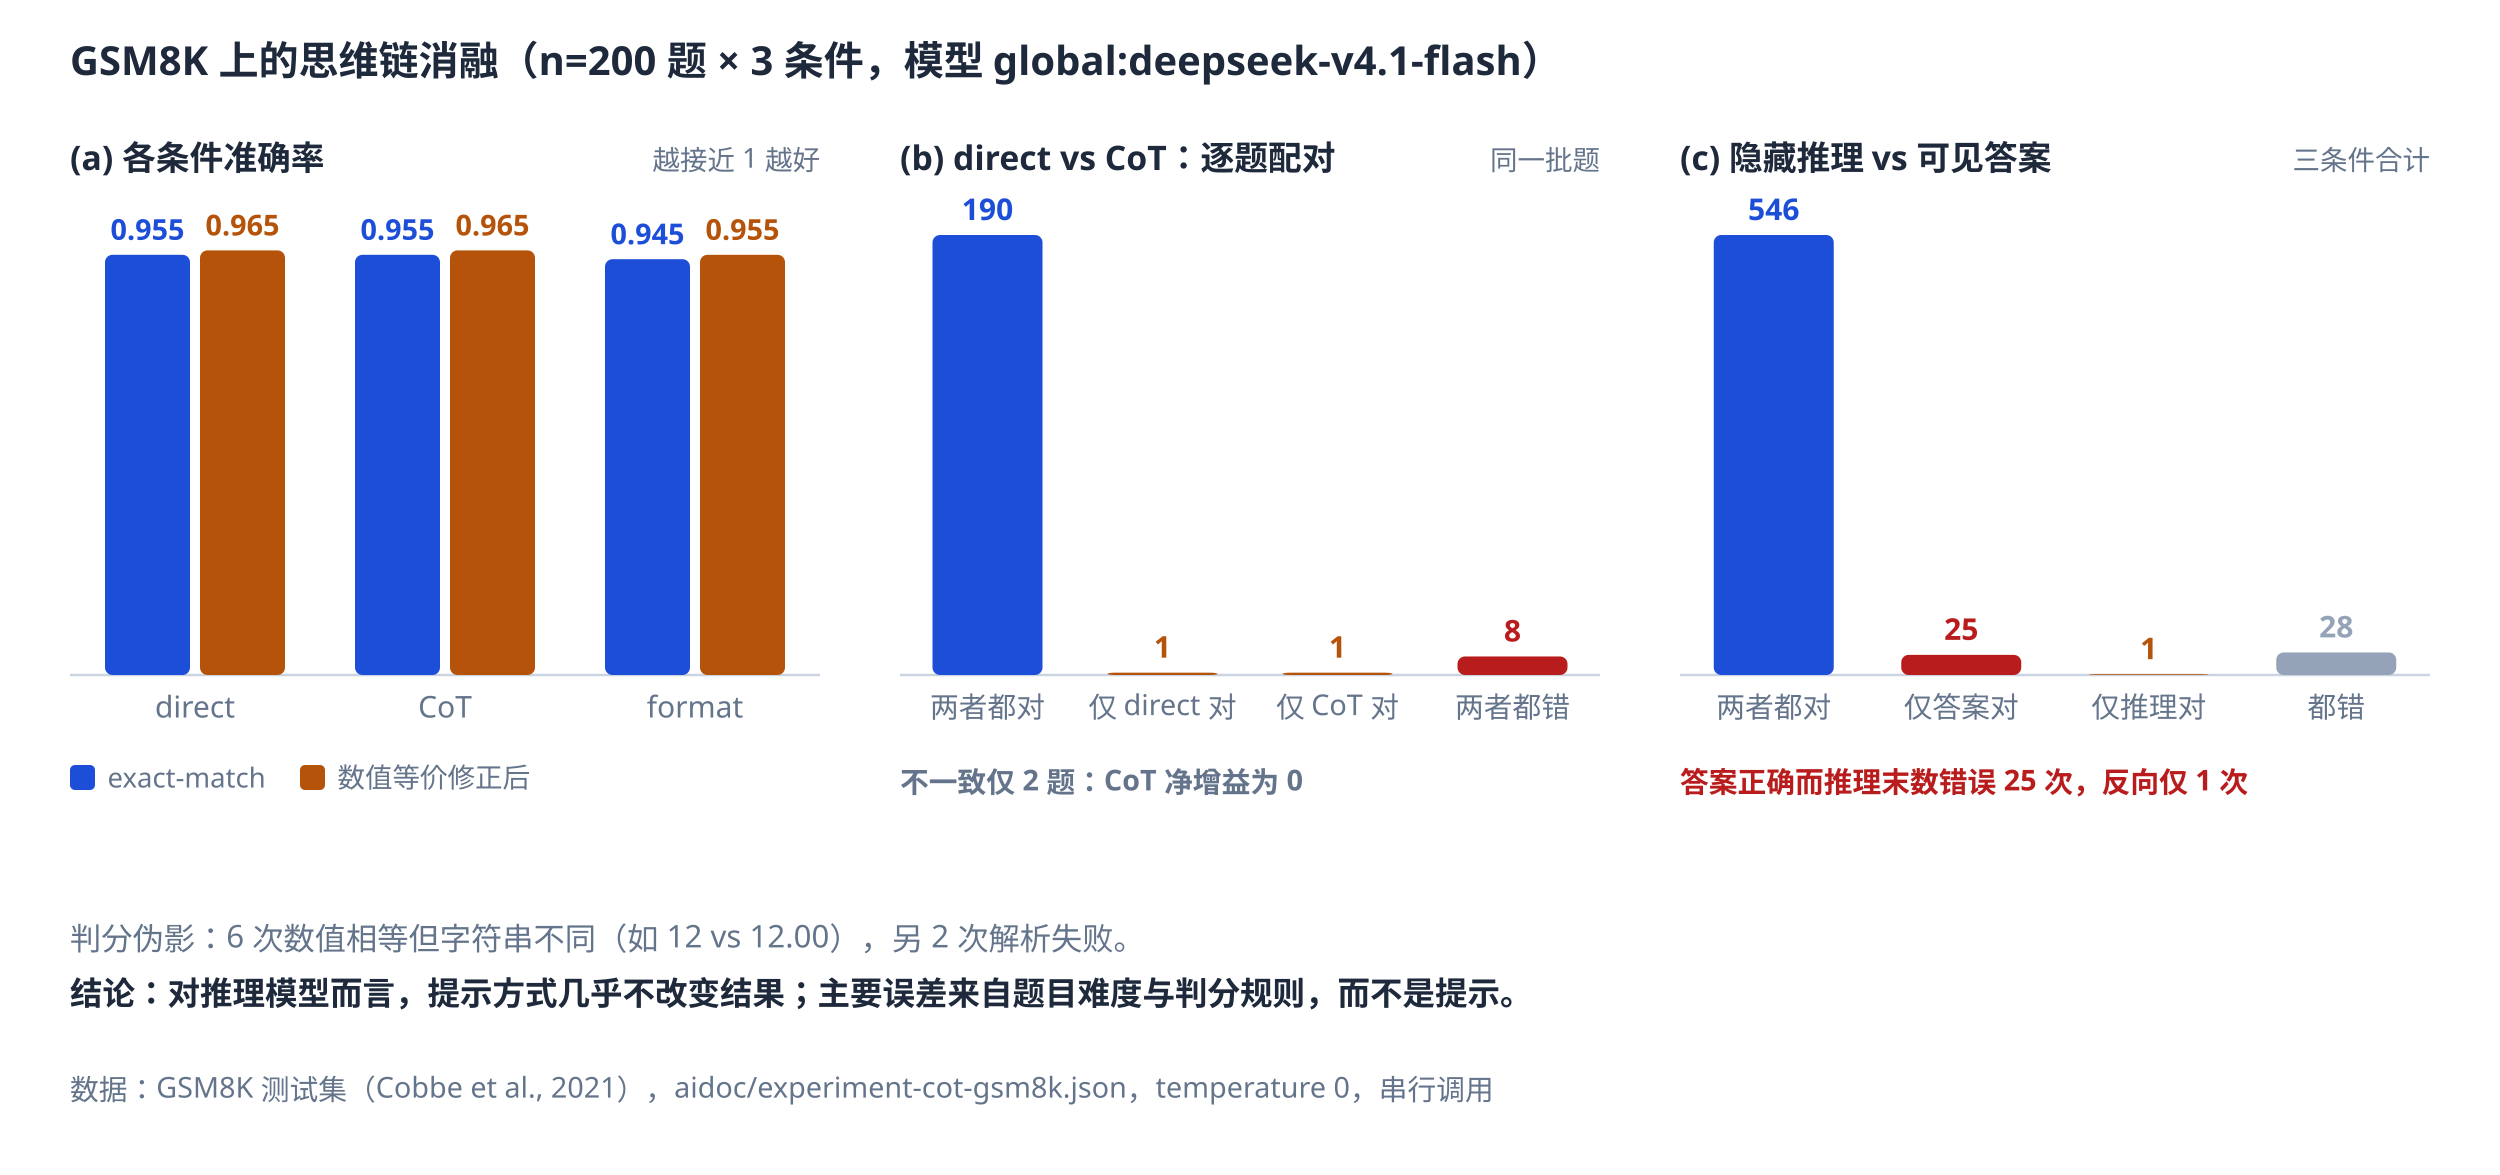
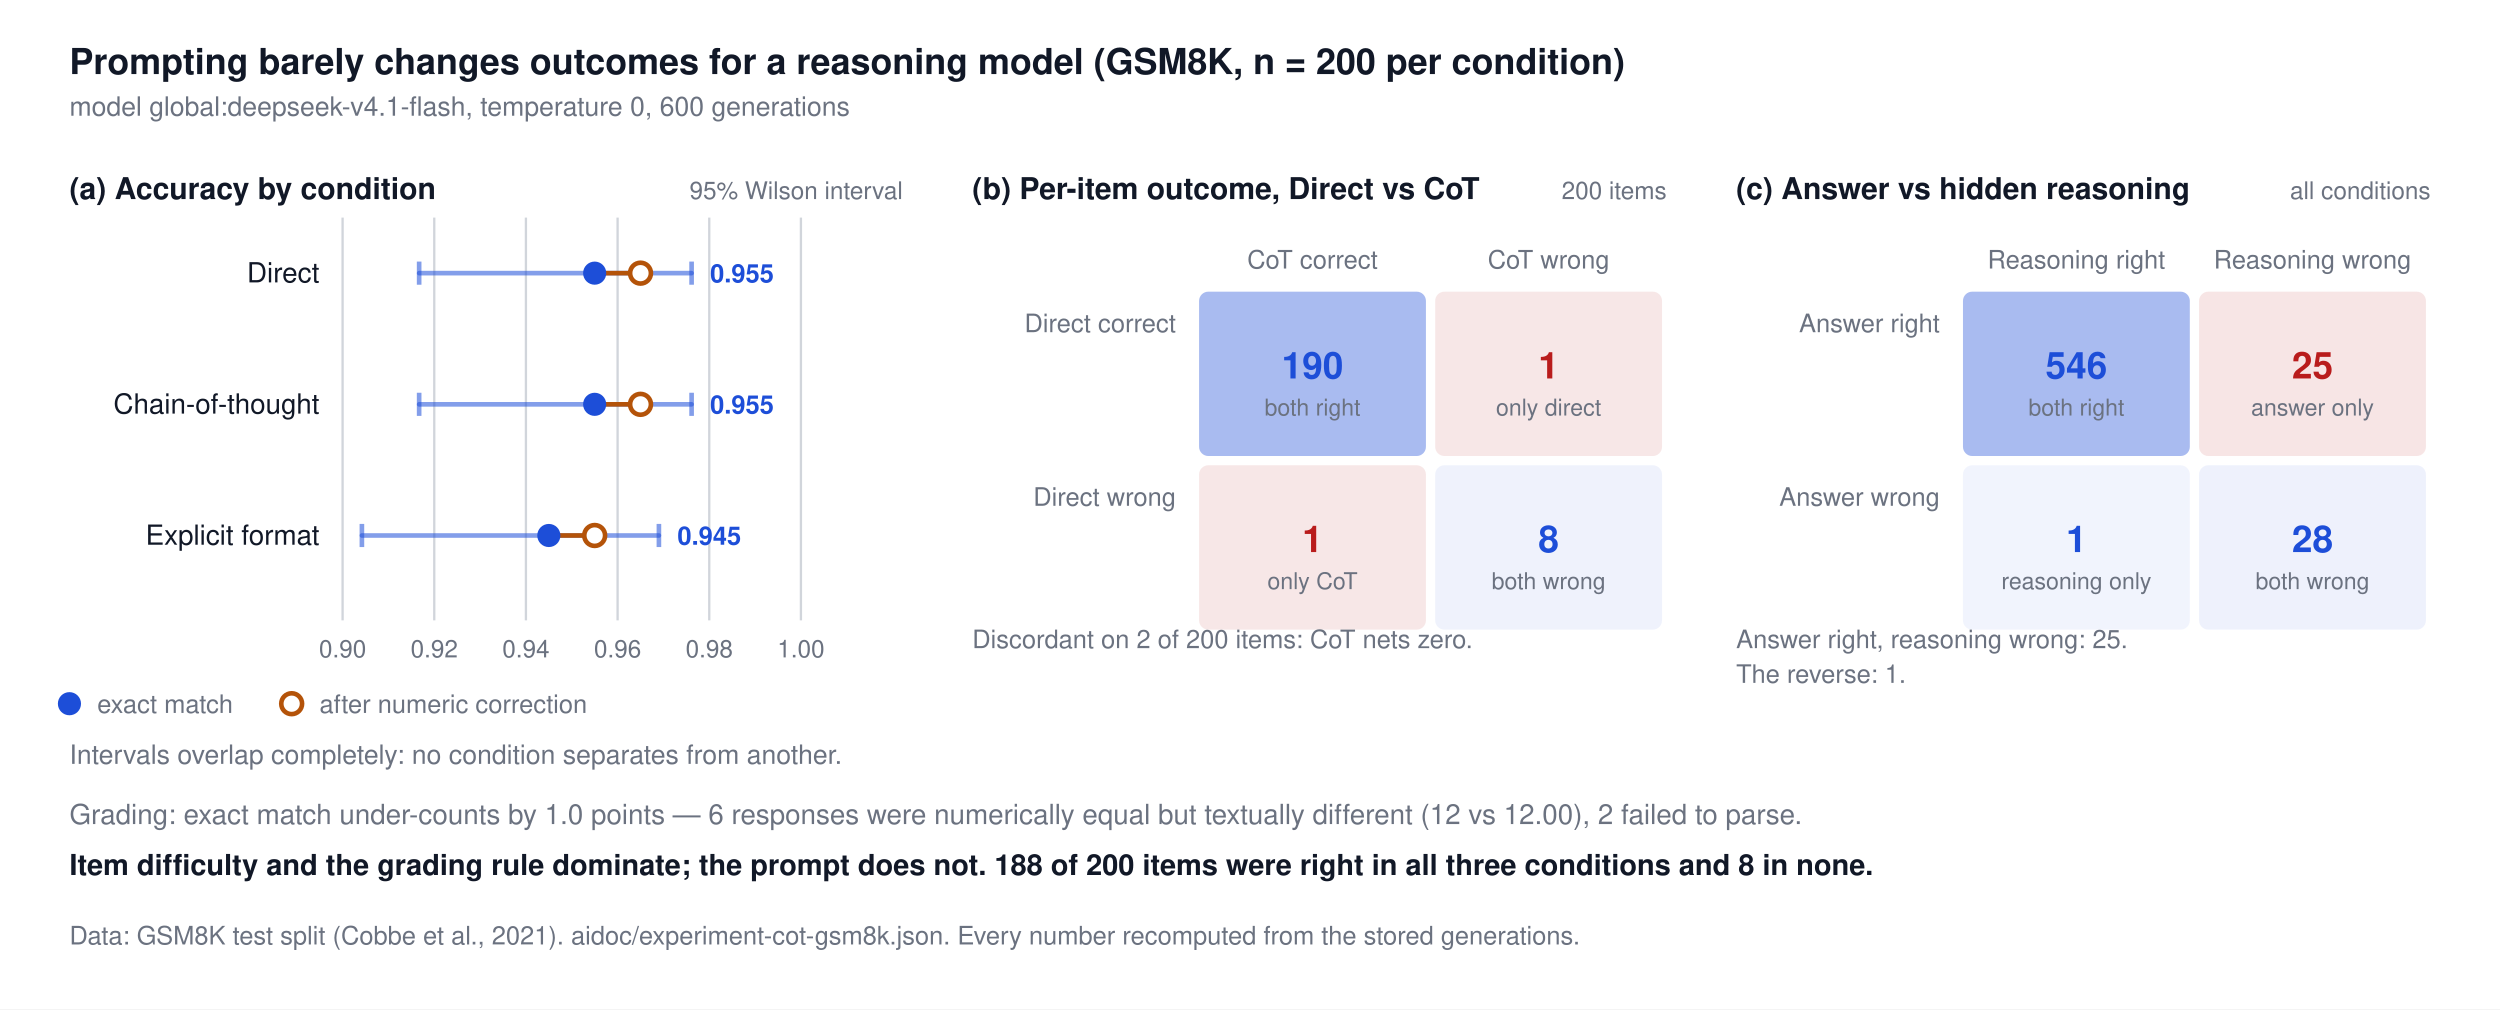
- <svg xmlns="http://www.w3.org/2000/svg" width="1000" height="470" viewBox="0 0 1000 470">
-   <rect width="1000" height="470" fill="#ffffff" />
-   <text x="28" y="30" font-family="Hiragino Sans GB, PingFang SC, Heiti SC, sans-serif" font-size="16" font-weight="700" text-anchor="start" fill="#1e293b">GSM8K 上的思维链消融（n=200 题 × 3 条件，模型 global:deepseek-v4.1-flash）</text>
-   <text x="28" y="68" font-family="Hiragino Sans GB, PingFang SC, Heiti SC, sans-serif" font-size="13.5" font-weight="700" text-anchor="start" fill="#1e293b">(a) 各条件准确率</text>
-   <text x="328" y="68" font-family="Hiragino Sans GB, PingFang SC, Heiti SC, sans-serif" font-size="11" font-weight="500" text-anchor="end" fill="#64748b">越接近 1 越好</text>
-   <path d="M 28 270 L 328 270" stroke="#cbd5e1" />
-   <rect x="42" y="101.92" width="34" height="168.08" rx="3" fill="#1d4ed8" />
-   <rect x="80" y="100.16" width="34" height="169.84" rx="3" fill="#b45309" />
-   <text x="59" y="95.92" font-family="Hiragino Sans GB, PingFang SC, Heiti SC, sans-serif" font-size="11.5" font-weight="700" text-anchor="middle" fill="#1d4ed8">0.955</text>
-   <text x="97" y="94.16" font-family="Hiragino Sans GB, PingFang SC, Heiti SC, sans-serif" font-size="11.5" font-weight="700" text-anchor="middle" fill="#b45309">0.965</text>
-   <text x="78" y="287" font-family="Hiragino Sans GB, PingFang SC, Heiti SC, sans-serif" font-size="12" font-weight="500" text-anchor="middle" fill="#64748b">direct</text>
-   <rect x="142" y="101.92" width="34" height="168.08" rx="3" fill="#1d4ed8" />
-   <rect x="180" y="100.16" width="34" height="169.84" rx="3" fill="#b45309" />
-   <text x="159" y="95.92" font-family="Hiragino Sans GB, PingFang SC, Heiti SC, sans-serif" font-size="11.5" font-weight="700" text-anchor="middle" fill="#1d4ed8">0.955</text>
-   <text x="197" y="94.16" font-family="Hiragino Sans GB, PingFang SC, Heiti SC, sans-serif" font-size="11.5" font-weight="700" text-anchor="middle" fill="#b45309">0.965</text>
-   <text x="178" y="287" font-family="Hiragino Sans GB, PingFang SC, Heiti SC, sans-serif" font-size="12" font-weight="500" text-anchor="middle" fill="#64748b">CoT</text>
-   <rect x="242" y="103.68" width="34" height="166.32" rx="3" fill="#1d4ed8" />
-   <rect x="280" y="101.92" width="34" height="168.08" rx="3" fill="#b45309" />
-   <text x="259" y="97.68" font-family="Hiragino Sans GB, PingFang SC, Heiti SC, sans-serif" font-size="11.5" font-weight="700" text-anchor="middle" fill="#1d4ed8">0.945</text>
-   <text x="297" y="95.92" font-family="Hiragino Sans GB, PingFang SC, Heiti SC, sans-serif" font-size="11.5" font-weight="700" text-anchor="middle" fill="#b45309">0.955</text>
-   <text x="278" y="287" font-family="Hiragino Sans GB, PingFang SC, Heiti SC, sans-serif" font-size="12" font-weight="500" text-anchor="middle" fill="#64748b">format</text>
-   <rect x="28" y="306" width="10" height="10" rx="2" fill="#1d4ed8" />
-   <text x="43" y="315" font-family="Hiragino Sans GB, PingFang SC, Heiti SC, sans-serif" font-size="11" font-weight="500" text-anchor="start" fill="#64748b">exact-match</text>
-   <rect x="120" y="306" width="10" height="10" rx="2" fill="#b45309" />
-   <text x="135" y="315" font-family="Hiragino Sans GB, PingFang SC, Heiti SC, sans-serif" font-size="11" font-weight="500" text-anchor="start" fill="#64748b">数值等价修正后</text>
-   <text x="360" y="68" font-family="Hiragino Sans GB, PingFang SC, Heiti SC, sans-serif" font-size="13.5" font-weight="700" text-anchor="start" fill="#1e293b">(b) direct vs CoT：逐题配对</text>
-   <text x="640" y="68" font-family="Hiragino Sans GB, PingFang SC, Heiti SC, sans-serif" font-size="11" font-weight="500" text-anchor="end" fill="#64748b">同一批题</text>
-   <path d="M 360 270 L 640 270" stroke="#cbd5e1" />
-   <rect x="373" y="94" width="44" height="176" rx="3" fill="#1d4ed8" />
-   <text x="395" y="88" font-family="Hiragino Sans GB, PingFang SC, Heiti SC, sans-serif" font-size="12" font-weight="700" text-anchor="middle" fill="#1d4ed8">190</text>
-   <text x="395" y="287" font-family="Hiragino Sans GB, PingFang SC, Heiti SC, sans-serif" font-size="11.5" font-weight="500" text-anchor="middle" fill="#64748b">两者都对</text>
-   <rect x="443" y="269.074" width="44" height="0.926" rx="3" fill="#b45309" />
-   <text x="465" y="263.074" font-family="Hiragino Sans GB, PingFang SC, Heiti SC, sans-serif" font-size="12" font-weight="700" text-anchor="middle" fill="#b45309">1</text>
-   <text x="465" y="287" font-family="Hiragino Sans GB, PingFang SC, Heiti SC, sans-serif" font-size="11.5" font-weight="500" text-anchor="middle" fill="#64748b">仅 direct 对</text>
-   <rect x="513" y="269.074" width="44" height="0.926" rx="3" fill="#b45309" />
-   <text x="535" y="263.074" font-family="Hiragino Sans GB, PingFang SC, Heiti SC, sans-serif" font-size="12" font-weight="700" text-anchor="middle" fill="#b45309">1</text>
-   <text x="535" y="287" font-family="Hiragino Sans GB, PingFang SC, Heiti SC, sans-serif" font-size="11.5" font-weight="500" text-anchor="middle" fill="#64748b">仅 CoT 对</text>
-   <rect x="583" y="262.589" width="44" height="7.411" rx="3" fill="#b91c1c" />
-   <text x="605" y="256.589" font-family="Hiragino Sans GB, PingFang SC, Heiti SC, sans-serif" font-size="12" font-weight="700" text-anchor="middle" fill="#b91c1c">8</text>
-   <text x="605" y="287" font-family="Hiragino Sans GB, PingFang SC, Heiti SC, sans-serif" font-size="11.5" font-weight="500" text-anchor="middle" fill="#64748b">两者都错</text>
-   <text x="360" y="317" font-family="Hiragino Sans GB, PingFang SC, Heiti SC, sans-serif" font-size="11.5" font-weight="700" text-anchor="start" fill="#64748b">不一致仅 2 题：CoT 净增益为 0</text>
-   <text x="672" y="68" font-family="Hiragino Sans GB, PingFang SC, Heiti SC, sans-serif" font-size="13.5" font-weight="700" text-anchor="start" fill="#1e293b">(c) 隐藏推理 vs 可见答案</text>
-   <text x="972" y="68" font-family="Hiragino Sans GB, PingFang SC, Heiti SC, sans-serif" font-size="11" font-weight="500" text-anchor="end" fill="#64748b">三条件合计</text>
-   <path d="M 672 270 L 972 270" stroke="#cbd5e1" />
-   <rect x="685.5" y="94" width="48" height="176" rx="3" fill="#1d4ed8" />
-   <text x="709.5" y="88" font-family="Hiragino Sans GB, PingFang SC, Heiti SC, sans-serif" font-size="12" font-weight="700" text-anchor="middle" fill="#1d4ed8">546</text>
-   <text x="709.5" y="287" font-family="Hiragino Sans GB, PingFang SC, Heiti SC, sans-serif" font-size="11.5" font-weight="500" text-anchor="middle" fill="#64748b">两者都对</text>
-   <rect x="760.5" y="261.941" width="48" height="8.059" rx="3" fill="#b91c1c" />
-   <text x="784.5" y="255.941" font-family="Hiragino Sans GB, PingFang SC, Heiti SC, sans-serif" font-size="12" font-weight="700" text-anchor="middle" fill="#b91c1c">25</text>
-   <text x="784.5" y="287" font-family="Hiragino Sans GB, PingFang SC, Heiti SC, sans-serif" font-size="11.5" font-weight="500" text-anchor="middle" fill="#64748b">仅答案对</text>
-   <rect x="835.5" y="269.678" width="48" height="0.322" rx="3" fill="#b45309" />
-   <text x="859.5" y="263.678" font-family="Hiragino Sans GB, PingFang SC, Heiti SC, sans-serif" font-size="12" font-weight="700" text-anchor="middle" fill="#b45309">1</text>
-   <text x="859.5" y="287" font-family="Hiragino Sans GB, PingFang SC, Heiti SC, sans-serif" font-size="11.5" font-weight="500" text-anchor="middle" fill="#64748b">仅推理对</text>
-   <rect x="910.5" y="260.974" width="48" height="9.026" rx="3" fill="#94a3b8" />
-   <text x="934.5" y="254.974" font-family="Hiragino Sans GB, PingFang SC, Heiti SC, sans-serif" font-size="12" font-weight="700" text-anchor="middle" fill="#94a3b8">28</text>
-   <text x="934.5" y="287" font-family="Hiragino Sans GB, PingFang SC, Heiti SC, sans-serif" font-size="11.5" font-weight="500" text-anchor="middle" fill="#64748b">都错</text>
-   <text x="672" y="317" font-family="Hiragino Sans GB, PingFang SC, Heiti SC, sans-serif" font-size="11.5" font-weight="700" text-anchor="start" fill="#b91c1c">答案正确而推理末数错误 25 次，反向仅 1 次</text>
-   <text x="28" y="380" font-family="Hiragino Sans GB, PingFang SC, Heiti SC, sans-serif" font-size="12.5" font-weight="500" text-anchor="start" fill="#64748b">判分伪影：6 次数值相等但字符串不同（如 12 vs 12.00），另 2 次解析失败。</text>
-   <text x="28" y="402" font-family="Hiragino Sans GB, PingFang SC, Heiti SC, sans-serif" font-size="13" font-weight="700" text-anchor="start" fill="#1e293b">结论：对推理模型而言，提示方式几乎不改变结果；主要误差来自题目难度与判分规则，而不是提示。</text>
-   <text x="28" y="440" font-family="Hiragino Sans GB, PingFang SC, Heiti SC, sans-serif" font-size="11.5" font-weight="500" text-anchor="start" fill="#64748b">数据：GSM8K 测试集（Cobbe et al., 2021），aidoc/experiment-cot-gsm8k.json，temperature 0，串行调用</text>
+ <svg xmlns="http://www.w3.org/2000/svg" width="1080" height="436" viewBox="0 0 1080 436">
+   <rect width="1080" height="436" fill="#ffffff" />
+   <text x="30" y="32" font-family="Helvetica Neue, Helvetica, Arial, sans-serif" font-size="15.5" font-weight="700" text-anchor="start" fill="#111827">Prompting barely changes outcomes for a reasoning model (GSM8K, n = 200 per condition)</text>
+   <text x="30" y="50" font-family="Helvetica Neue, Helvetica, Arial, sans-serif" font-size="11.5" font-weight="500" text-anchor="start" fill="#6b7280">model global:deepseek-v4.1-flash, temperature 0, 600 generations</text>
+   <text x="30" y="86" font-family="Helvetica Neue, Helvetica, Arial, sans-serif" font-size="13" font-weight="700" text-anchor="start" fill="#111827">(a) Accuracy by condition</text>
+   <text x="390" y="86" font-family="Helvetica Neue, Helvetica, Arial, sans-serif" font-size="10.5" font-weight="500" text-anchor="end" fill="#6b7280">95% Wilson interval</text>
+   <path d="M 148 94 L 148 268" stroke="#d1d5db" stroke-width="1" />
+   <text x="148" y="284" font-family="Helvetica Neue, Helvetica, Arial, sans-serif" font-size="10.5" font-weight="500" text-anchor="middle" fill="#6b7280">0.90</text>
+   <path d="M 187.6 94 L 187.6 268" stroke="#d1d5db" stroke-width="1" />
+   <text x="187.6" y="284" font-family="Helvetica Neue, Helvetica, Arial, sans-serif" font-size="10.5" font-weight="500" text-anchor="middle" fill="#6b7280">0.92</text>
+   <path d="M 227.2 94 L 227.2 268" stroke="#d1d5db" stroke-width="1" />
+   <text x="227.2" y="284" font-family="Helvetica Neue, Helvetica, Arial, sans-serif" font-size="10.5" font-weight="500" text-anchor="middle" fill="#6b7280">0.94</text>
+   <path d="M 266.8 94 L 266.8 268" stroke="#d1d5db" stroke-width="1" />
+   <text x="266.8" y="284" font-family="Helvetica Neue, Helvetica, Arial, sans-serif" font-size="10.5" font-weight="500" text-anchor="middle" fill="#6b7280">0.96</text>
+   <path d="M 306.4 94 L 306.4 268" stroke="#d1d5db" stroke-width="1" />
+   <text x="306.4" y="284" font-family="Helvetica Neue, Helvetica, Arial, sans-serif" font-size="10.5" font-weight="500" text-anchor="middle" fill="#6b7280">0.98</text>
+   <path d="M 346 94 L 346 268" stroke="#d1d5db" stroke-width="1" />
+   <text x="346" y="284" font-family="Helvetica Neue, Helvetica, Arial, sans-serif" font-size="10.5" font-weight="500" text-anchor="middle" fill="#6b7280">1.00</text>
+   <text x="138" y="122" font-family="Helvetica Neue, Helvetica, Arial, sans-serif" font-size="12" font-weight="500" text-anchor="end" fill="#111827">Direct</text>
+   <path d="M 181.071 118 L 298.773 118" stroke="#1d4ed8" stroke-width="2" stroke-linecap="round" opacity="0.55" />
+   <path d="M 181.071 113 L 181.071 123" stroke="#1d4ed8" stroke-width="2" opacity="0.55" />
+   <path d="M 298.773 113 L 298.773 123" stroke="#1d4ed8" stroke-width="2" opacity="0.55" />
+   <path d="M 256.9 118 L 276.7 118" stroke="#b45309" stroke-width="2" />
+   <circle cx="256.9" cy="118" r="5" fill="#1d4ed8" />
+   <circle cx="276.7" cy="118" r="4.5" fill="#ffffff" stroke="#b45309" stroke-width="2" />
+   <text x="306.773" y="122" font-family="Helvetica Neue, Helvetica, Arial, sans-serif" font-size="11" font-weight="700" text-anchor="start" fill="#1d4ed8">0.955</text>
+   <text x="138" y="178.667" font-family="Helvetica Neue, Helvetica, Arial, sans-serif" font-size="12" font-weight="500" text-anchor="end" fill="#111827">Chain-of-thought</text>
+   <path d="M 181.071 174.667 L 298.773 174.667" stroke="#1d4ed8" stroke-width="2" stroke-linecap="round" opacity="0.55" />
+   <path d="M 181.071 169.667 L 181.071 179.667" stroke="#1d4ed8" stroke-width="2" opacity="0.55" />
+   <path d="M 298.773 169.667 L 298.773 179.667" stroke="#1d4ed8" stroke-width="2" opacity="0.55" />
+   <path d="M 256.9 174.667 L 276.7 174.667" stroke="#b45309" stroke-width="2" />
+   <circle cx="256.9" cy="174.667" r="5" fill="#1d4ed8" />
+   <circle cx="276.7" cy="174.667" r="4.5" fill="#ffffff" stroke="#b45309" stroke-width="2" />
+   <text x="306.773" y="178.667" font-family="Helvetica Neue, Helvetica, Arial, sans-serif" font-size="11" font-weight="700" text-anchor="start" fill="#1d4ed8">0.955</text>
+   <text x="138" y="235.333" font-family="Helvetica Neue, Helvetica, Arial, sans-serif" font-size="12" font-weight="500" text-anchor="end" fill="#111827">Explicit format</text>
+   <path d="M 156.34 231.333 L 284.65 231.333" stroke="#1d4ed8" stroke-width="2" stroke-linecap="round" opacity="0.55" />
+   <path d="M 156.34 226.333 L 156.34 236.333" stroke="#1d4ed8" stroke-width="2" opacity="0.55" />
+   <path d="M 284.65 226.333 L 284.65 236.333" stroke="#1d4ed8" stroke-width="2" opacity="0.55" />
+   <path d="M 237.1 231.333 L 256.9 231.333" stroke="#b45309" stroke-width="2" />
+   <circle cx="237.1" cy="231.333" r="5" fill="#1d4ed8" />
+   <circle cx="256.9" cy="231.333" r="4.5" fill="#ffffff" stroke="#b45309" stroke-width="2" />
+   <text x="292.65" y="235.333" font-family="Helvetica Neue, Helvetica, Arial, sans-serif" font-size="11" font-weight="700" text-anchor="start" fill="#1d4ed8">0.945</text>
+   <circle cx="30" cy="304" r="5" fill="#1d4ed8" />
+   <text x="42" y="308" font-family="Helvetica Neue, Helvetica, Arial, sans-serif" font-size="11" font-weight="500" text-anchor="start" fill="#6b7280">exact match</text>
+   <circle cx="126" cy="304" r="4.5" fill="#ffffff" stroke="#b45309" stroke-width="2" />
+   <text x="138" y="308" font-family="Helvetica Neue, Helvetica, Arial, sans-serif" font-size="11" font-weight="500" text-anchor="start" fill="#6b7280">after numeric correction</text>
+   <text x="30" y="330" font-family="Helvetica Neue, Helvetica, Arial, sans-serif" font-size="11.5" font-weight="500" text-anchor="start" fill="#6b7280">Intervals overlap completely: no condition separates from another.</text>
+   <text x="420" y="86" font-family="Helvetica Neue, Helvetica, Arial, sans-serif" font-size="13" font-weight="700" text-anchor="start" fill="#111827">(b) Per-item outcome, Direct vs CoT</text>
+   <text x="720" y="86" font-family="Helvetica Neue, Helvetica, Arial, sans-serif" font-size="10.5" font-weight="500" text-anchor="end" fill="#6b7280">200 items</text>
+   <text x="567" y="116" font-family="Helvetica Neue, Helvetica, Arial, sans-serif" font-size="11" font-weight="500" text-anchor="middle" fill="#6b7280">CoT correct</text>
+   <text x="669" y="116" font-family="Helvetica Neue, Helvetica, Arial, sans-serif" font-size="11" font-weight="500" text-anchor="middle" fill="#6b7280">CoT wrong</text>
+   <text x="508" y="143.5" font-family="Helvetica Neue, Helvetica, Arial, sans-serif" font-size="11" font-weight="500" text-anchor="end" fill="#6b7280">Direct correct</text>
+   <text x="508" y="218.5" font-family="Helvetica Neue, Helvetica, Arial, sans-serif" font-size="11" font-weight="500" text-anchor="end" fill="#6b7280">Direct wrong</text>
+   <rect x="518" y="126" width="98" height="71" rx="4" fill="rgba(29,78,216,0.38)" />
+   <text x="567" y="163.5" font-family="Helvetica Neue, Helvetica, Arial, sans-serif" font-size="16" font-weight="700" text-anchor="middle" fill="#1d4ed8">190</text>
+   <text x="567" y="179.5" font-family="Helvetica Neue, Helvetica, Arial, sans-serif" font-size="10" font-weight="500" text-anchor="middle" fill="#6b7280">both right</text>
+   <rect x="620" y="126" width="98" height="71" rx="4" fill="rgba(185,28,28,0.102)" />
+   <text x="669" y="163.5" font-family="Helvetica Neue, Helvetica, Arial, sans-serif" font-size="16" font-weight="700" text-anchor="middle" fill="#b91c1c">1</text>
+   <text x="669" y="179.5" font-family="Helvetica Neue, Helvetica, Arial, sans-serif" font-size="10" font-weight="500" text-anchor="middle" fill="#6b7280">only direct</text>
+   <rect x="518" y="201" width="98" height="71" rx="4" fill="rgba(185,28,28,0.102)" />
+   <text x="567" y="238.5" font-family="Helvetica Neue, Helvetica, Arial, sans-serif" font-size="16" font-weight="700" text-anchor="middle" fill="#b91c1c">1</text>
+   <text x="567" y="254.5" font-family="Helvetica Neue, Helvetica, Arial, sans-serif" font-size="10" font-weight="500" text-anchor="middle" fill="#6b7280">only CoT</text>
+   <rect x="620" y="201" width="98" height="71" rx="4" fill="rgba(29,78,216,0.073)" />
+   <text x="669" y="238.5" font-family="Helvetica Neue, Helvetica, Arial, sans-serif" font-size="16" font-weight="700" text-anchor="middle" fill="#1d4ed8">8</text>
+   <text x="669" y="254.5" font-family="Helvetica Neue, Helvetica, Arial, sans-serif" font-size="10" font-weight="500" text-anchor="middle" fill="#6b7280">both wrong</text>
+   <text x="420" y="280" font-family="Helvetica Neue, Helvetica, Arial, sans-serif" font-size="11" font-weight="500" text-anchor="start" fill="#6b7280">Discordant on 2 of 200 items: CoT nets zero.</text>
+   <text x="750" y="86" font-family="Helvetica Neue, Helvetica, Arial, sans-serif" font-size="13" font-weight="700" text-anchor="start" fill="#111827">(c) Answer vs hidden reasoning</text>
+   <text x="1050" y="86" font-family="Helvetica Neue, Helvetica, Arial, sans-serif" font-size="10.5" font-weight="500" text-anchor="end" fill="#6b7280">all conditions</text>
+   <text x="897" y="116" font-family="Helvetica Neue, Helvetica, Arial, sans-serif" font-size="11" font-weight="500" text-anchor="middle" fill="#6b7280">Reasoning right</text>
+   <text x="999" y="116" font-family="Helvetica Neue, Helvetica, Arial, sans-serif" font-size="11" font-weight="500" text-anchor="middle" fill="#6b7280">Reasoning wrong</text>
+   <text x="838" y="143.5" font-family="Helvetica Neue, Helvetica, Arial, sans-serif" font-size="11" font-weight="500" text-anchor="end" fill="#6b7280">Answer right</text>
+   <text x="838" y="218.5" font-family="Helvetica Neue, Helvetica, Arial, sans-serif" font-size="11" font-weight="500" text-anchor="end" fill="#6b7280">Answer wrong</text>
+   <rect x="848" y="126" width="98" height="71" rx="4" fill="rgba(29,78,216,0.38)" />
+   <text x="897" y="163.5" font-family="Helvetica Neue, Helvetica, Arial, sans-serif" font-size="16" font-weight="700" text-anchor="middle" fill="#1d4ed8">546</text>
+   <text x="897" y="179.5" font-family="Helvetica Neue, Helvetica, Arial, sans-serif" font-size="10" font-weight="500" text-anchor="middle" fill="#6b7280">both right</text>
+   <rect x="950" y="126" width="98" height="71" rx="4" fill="rgba(185,28,28,0.116)" />
+   <text x="999" y="163.5" font-family="Helvetica Neue, Helvetica, Arial, sans-serif" font-size="16" font-weight="700" text-anchor="middle" fill="#b91c1c">25</text>
+   <text x="999" y="179.5" font-family="Helvetica Neue, Helvetica, Arial, sans-serif" font-size="10" font-weight="500" text-anchor="middle" fill="#6b7280">answer only</text>
+   <rect x="848" y="201" width="98" height="71" rx="4" fill="rgba(29,78,216,0.061)" />
+   <text x="897" y="238.5" font-family="Helvetica Neue, Helvetica, Arial, sans-serif" font-size="16" font-weight="700" text-anchor="middle" fill="#1d4ed8">1</text>
+   <text x="897" y="254.5" font-family="Helvetica Neue, Helvetica, Arial, sans-serif" font-size="10" font-weight="500" text-anchor="middle" fill="#6b7280">reasoning only</text>
+   <rect x="950" y="201" width="98" height="71" rx="4" fill="rgba(29,78,216,0.076)" />
+   <text x="999" y="238.5" font-family="Helvetica Neue, Helvetica, Arial, sans-serif" font-size="16" font-weight="700" text-anchor="middle" fill="#1d4ed8">28</text>
+   <text x="999" y="254.5" font-family="Helvetica Neue, Helvetica, Arial, sans-serif" font-size="10" font-weight="500" text-anchor="middle" fill="#6b7280">both wrong</text>
+   <text x="750" y="280" font-family="Helvetica Neue, Helvetica, Arial, sans-serif" font-size="11" font-weight="500" text-anchor="start" fill="#6b7280">Answer right, reasoning wrong: 25.</text>
+   <text x="750" y="295" font-family="Helvetica Neue, Helvetica, Arial, sans-serif" font-size="11" font-weight="500" text-anchor="start" fill="#6b7280">The reverse: 1.</text>
+   <text x="30" y="356" font-family="Helvetica Neue, Helvetica, Arial, sans-serif" font-size="12" font-weight="500" text-anchor="start" fill="#6b7280">Grading: exact match under-counts by 1.0 points — 6 responses were numerically equal but textually different (12 vs 12.00), 2 failed to parse.</text>
+   <text x="30" y="378" font-family="Helvetica Neue, Helvetica, Arial, sans-serif" font-size="12.5" font-weight="700" text-anchor="start" fill="#111827">Item difficulty and the grading rule dominate; the prompt does not. 188 of 200 items were right in all three conditions and 8 in none.</text>
+   <text x="30" y="408" font-family="Helvetica Neue, Helvetica, Arial, sans-serif" font-size="11" font-weight="500" text-anchor="start" fill="#6b7280">Data: GSM8K test split (Cobbe et al., 2021). aidoc/experiment-cot-gsm8k.json. Every number recomputed from the stored generations.</text>
</svg>
